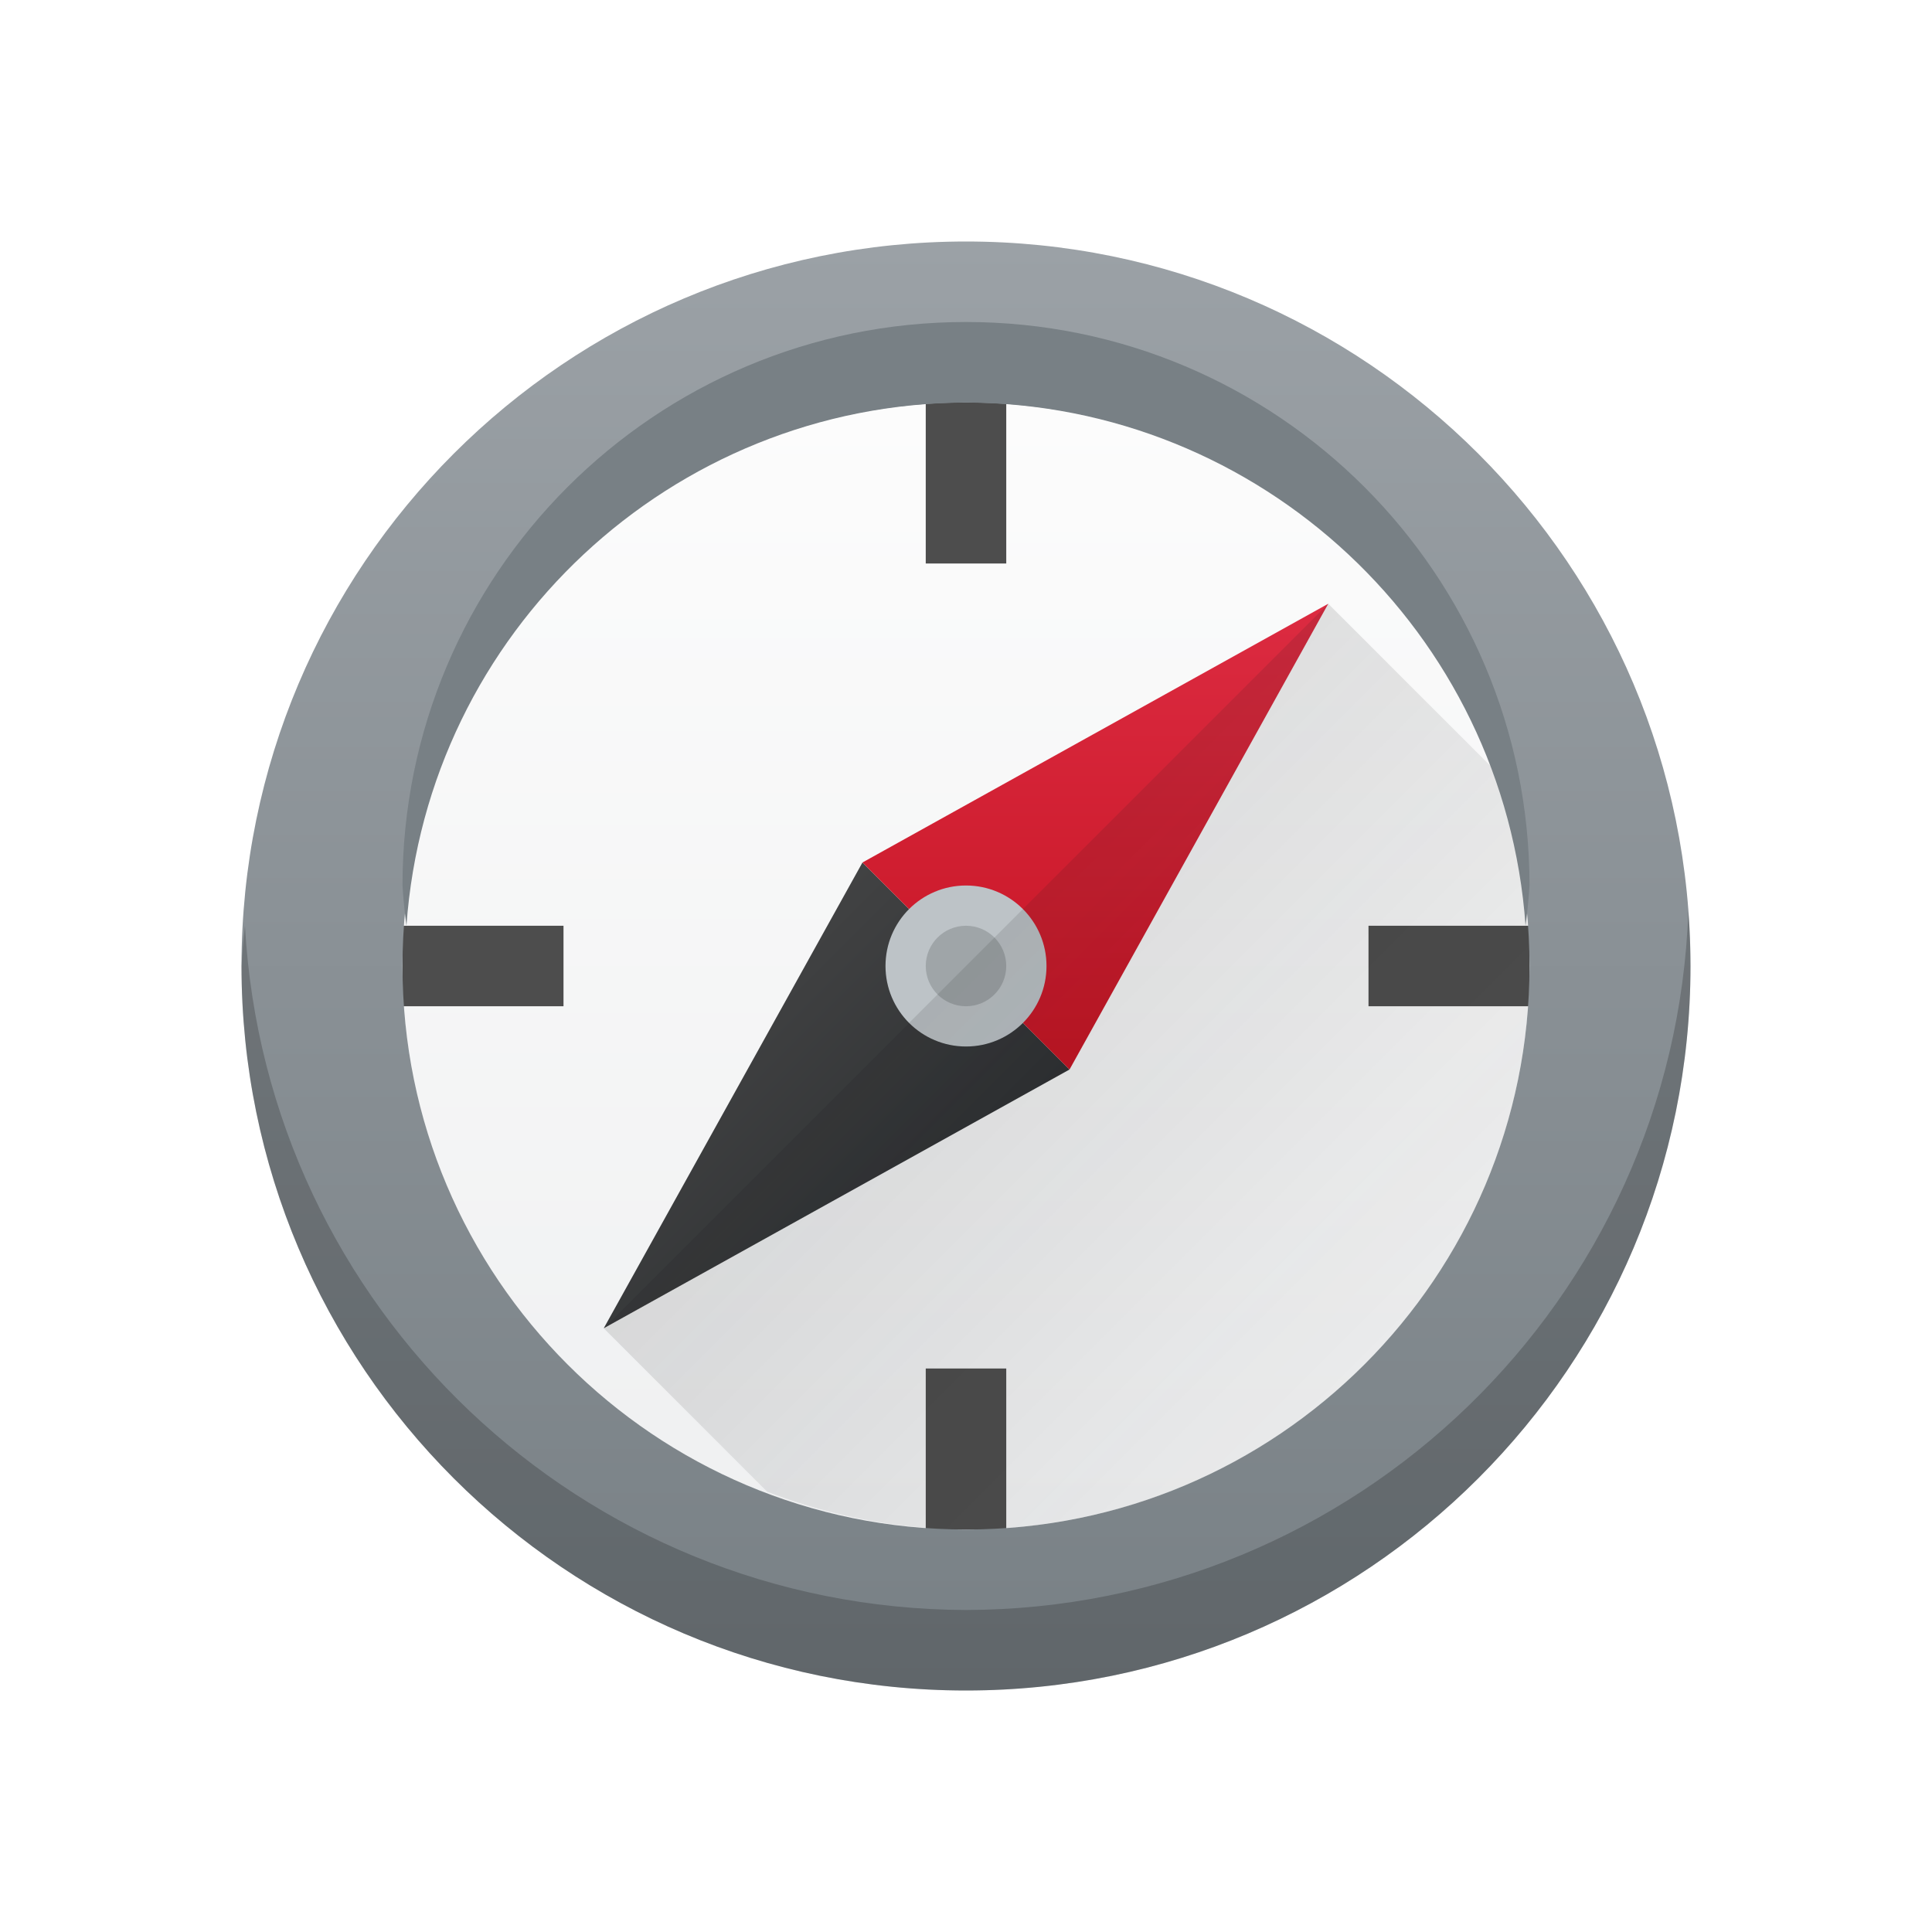
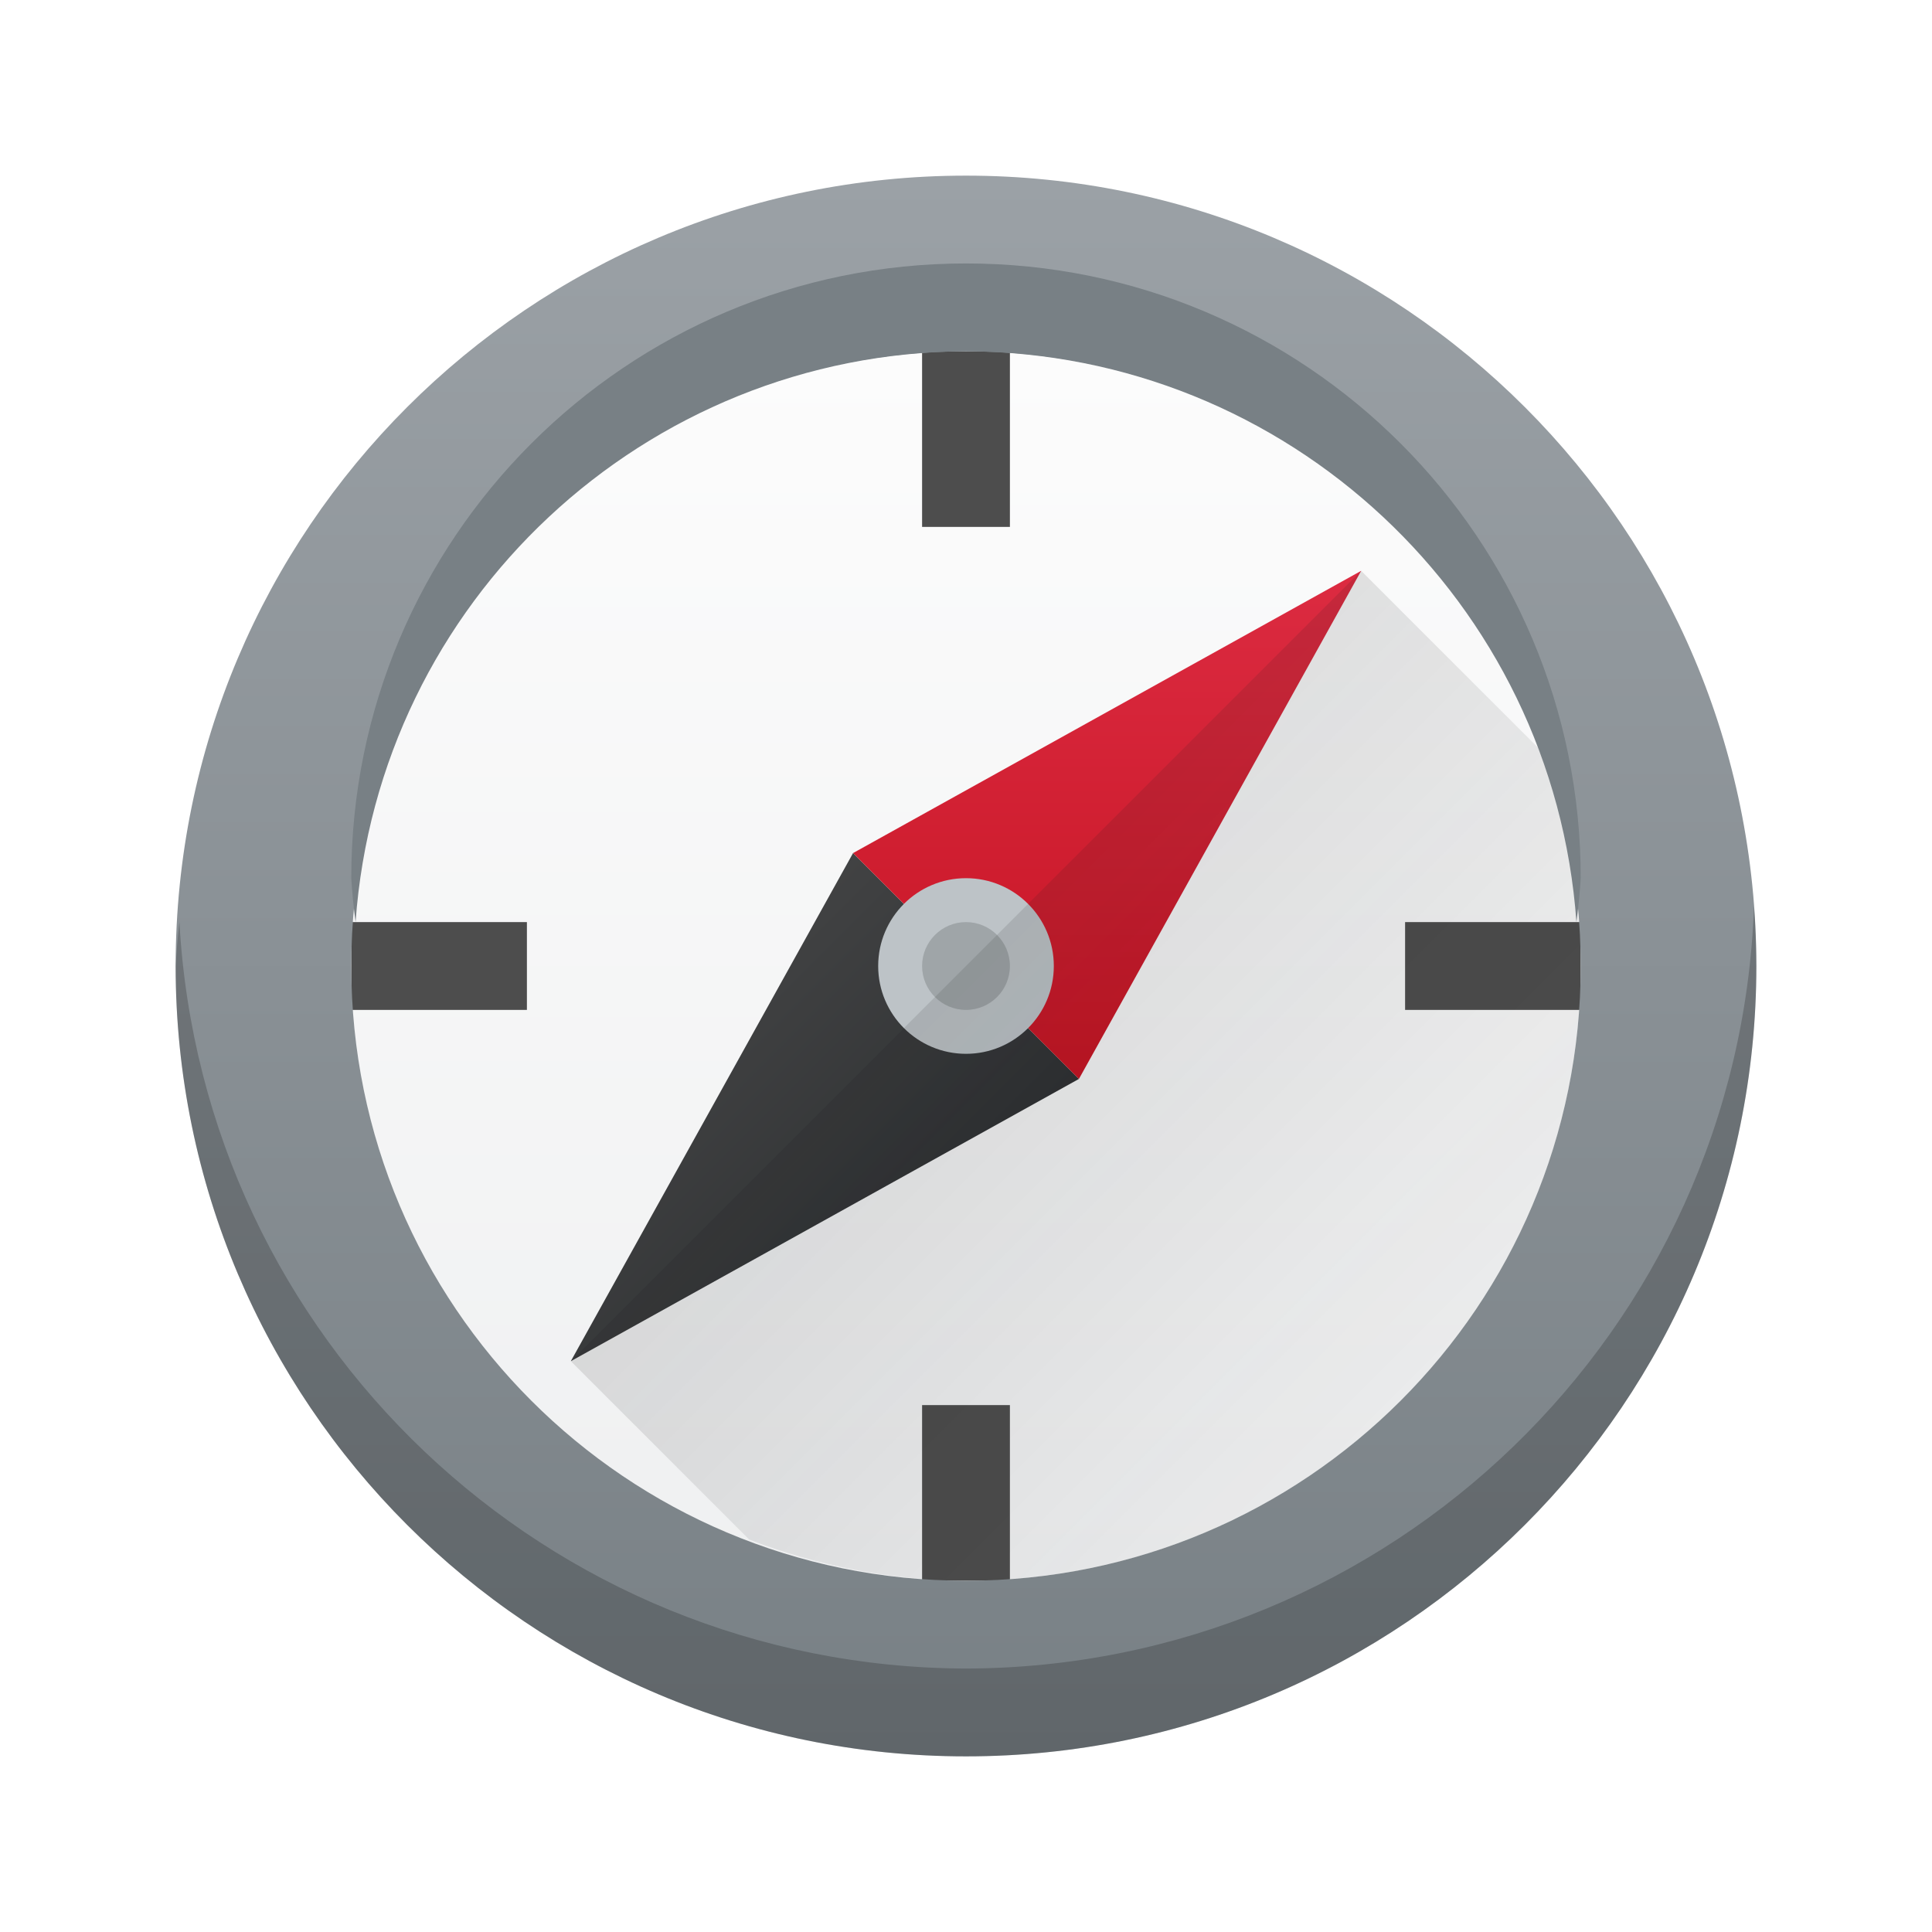
- <svg xmlns="http://www.w3.org/2000/svg" height="24" viewBox="0 0 24 24" width="24">
+ <svg xmlns="http://www.w3.org/2000/svg" height="22" viewBox="0 0 22 22" width="22">
  <linearGradient id="a" gradientUnits="userSpaceOnUse" x1="15.5" x2="15.5" y1="12.286" y2="6.5">
    <stop offset="0" stop-color="#c61423" />
    <stop offset="1" stop-color="#dc2b41" />
  </linearGradient>
  <linearGradient id="b" gradientTransform="matrix(.5000005 0 0 .5000004 -189.2859 -254.8992)" gradientUnits="userSpaceOnUse" x1="400.571" x2="400.571" y1="545.798" y2="517.798">
    <stop offset="0" stop-color="#eff0f1" />
    <stop offset="1" stop-color="#fcfcfc" />
  </linearGradient>
  <linearGradient id="c" gradientUnits="userSpaceOnUse" x1="6.5" x2="12.286" y1="9.714" y2="15.5">
    <stop offset="0" stop-color="#4d4d4d" />
    <stop offset="1" stop-color="#232629" />
  </linearGradient>
  <linearGradient id="d" gradientUnits="userSpaceOnUse" x1="11" x2="11" y1="20" y2="2">
    <stop offset="0" stop-color="#788085" />
    <stop offset="1" stop-color="#9ba1a6" />
  </linearGradient>
  <linearGradient id="e" gradientUnits="userSpaceOnUse" x1="5" x2="16" y1="8" y2="19">
    <stop offset="0" stop-color="#292c2f" />
    <stop offset="1" stop-opacity="0" />
  </linearGradient>
-   <g transform="translate(1,1)">
-     <path d="m11 4c3.878 0 7 3.122 7 7 0 3.878-3.122 7-7 7-3.878 0-7-3.122-7-7 0-3.878 3.122-7 7-7z" fill="url(#b)" stroke-width=".5" />
-     <path d="m12.286 12.286-5.786 3.214 3.214-5.786z" fill="url(#c)" stroke-width=".339" />
-     <path d="m9.714 9.714 5.786-3.214-3.214 5.786z" fill="url(#a)" stroke-width=".339" />
-     <path d="m12 11a1 1 0 0 1 -1 1 1 1 0 0 1 -1-1 1 1 0 0 1 1-1 1 1 0 0 1 1 1z" fill="#bdc3c7" stroke-width="1" />
-     <path d="m11.5 11a.5.5 0 0 1 -.5.5.5.5 0 0 1 -.5-.5.5.5 0 0 1 .5-.5.5.5 0 0 1 .5.5z" fill="#9fa5a8" />
-     <path d="m11 4v2zm-7 7h2zm12 0h2zm-5 5v2z" fill="none" stroke="#4d4d4d" />
-     <path d="m15.5 6.5-4.5 4.5-4.5 4.5 2.031 2.031a7 7 0 0 0 2.469.469 7 7 0 0 0 7-7 7 7 0 0 0 -.469-2.469z" fill="url(#e)" opacity=".2" />
-     <g fill-rule="evenodd">
-       <path d="m11 2a9 9 0 0 0 -9 9 9 9 0 0 0 9 9 9 9 0 0 0 9-9 9 9 0 0 0 -9-9zm0 2a7 7 0 0 1 7 7 7 7 0 0 1 -7 7 7 7 0 0 1 -7-7 7 7 0 0 1 7-7z" fill="url(#d)" />
-       <path d="m19.973 10.322c-.173 4.834-4.136 8.666-8.973 8.678-4.765-.015-8.692-3.742-8.957-8.5-.019.166-.033.333-.043.5 0 4.971 4.029 9 9 9 4.971 0 9-4.029 9-9-.001-.226-.01-.452-.027-.678z" fill-opacity=".2" />
-       <path d="m11 3c-3.866 0-7 3.134-7 7.0.01.167.027.334.049.5.261-3.651 3.291-6.484 6.951-6.5 3.66.016 6.69 2.849 6.951 6.5.022-.166.039-.333.049-.5-0-3.866-3.134-7-7-7z" fill="#788085" />
-     </g>
+   <path d="m11 4c3.878 0 7 3.122 7 7 0 3.878-3.122 7-7 7-3.878 0-7-3.122-7-7 0-3.878 3.122-7 7-7z" fill="url(#b)" stroke-width=".5" />
+   <path d="m12.286 12.286-5.786 3.214 3.214-5.786z" fill="url(#c)" stroke-width=".339" />
+   <path d="m9.714 9.714 5.786-3.214-3.214 5.786z" fill="url(#a)" stroke-width=".339" />
+   <path d="m12 11a1 1 0 0 1 -1 1 1 1 0 0 1 -1-1 1 1 0 0 1 1-1 1 1 0 0 1 1 1z" fill="#bdc3c7" stroke-width="1" />
+   <path d="m11.5 11a.5.5 0 0 1 -.5.5.5.5 0 0 1 -.5-.5.5.5 0 0 1 .5-.5.5.5 0 0 1 .5.5z" fill="#9fa5a8" />
+   <path d="m11 4v2zm-7 7h2zm12 0h2zm-5 5v2z" fill="none" stroke="#4d4d4d" />
+   <path d="m15.5 6.5-4.5 4.5-4.5 4.5 2.031 2.031a7 7 0 0 0 2.469.469 7 7 0 0 0 7-7 7 7 0 0 0 -.469-2.469z" fill="url(#e)" opacity=".2" />
+   <g fill-rule="evenodd">
+     <path d="m11 2a9 9 0 0 0 -9 9 9 9 0 0 0 9 9 9 9 0 0 0 9-9 9 9 0 0 0 -9-9zm0 2a7 7 0 0 1 7 7 7 7 0 0 1 -7 7 7 7 0 0 1 -7-7 7 7 0 0 1 7-7z" fill="url(#d)" />
+     <path d="m19.973 10.322c-.173 4.834-4.136 8.666-8.973 8.678-4.765-.015-8.692-3.742-8.957-8.5-.019.166-.033.333-.043.5 0 4.971 4.029 9 9 9 4.971 0 9-4.029 9-9-.001-.226-.01-.452-.027-.678z" fill-opacity=".2" />
+     <path d="m11 3c-3.866 0-7 3.134-7 7.0.01.167.027.334.049.5.261-3.651 3.291-6.484 6.951-6.5 3.66.016 6.69 2.849 6.951 6.5.022-.166.039-.333.049-.5-0-3.866-3.134-7-7-7z" fill="#788085" />
  </g>
</svg>
